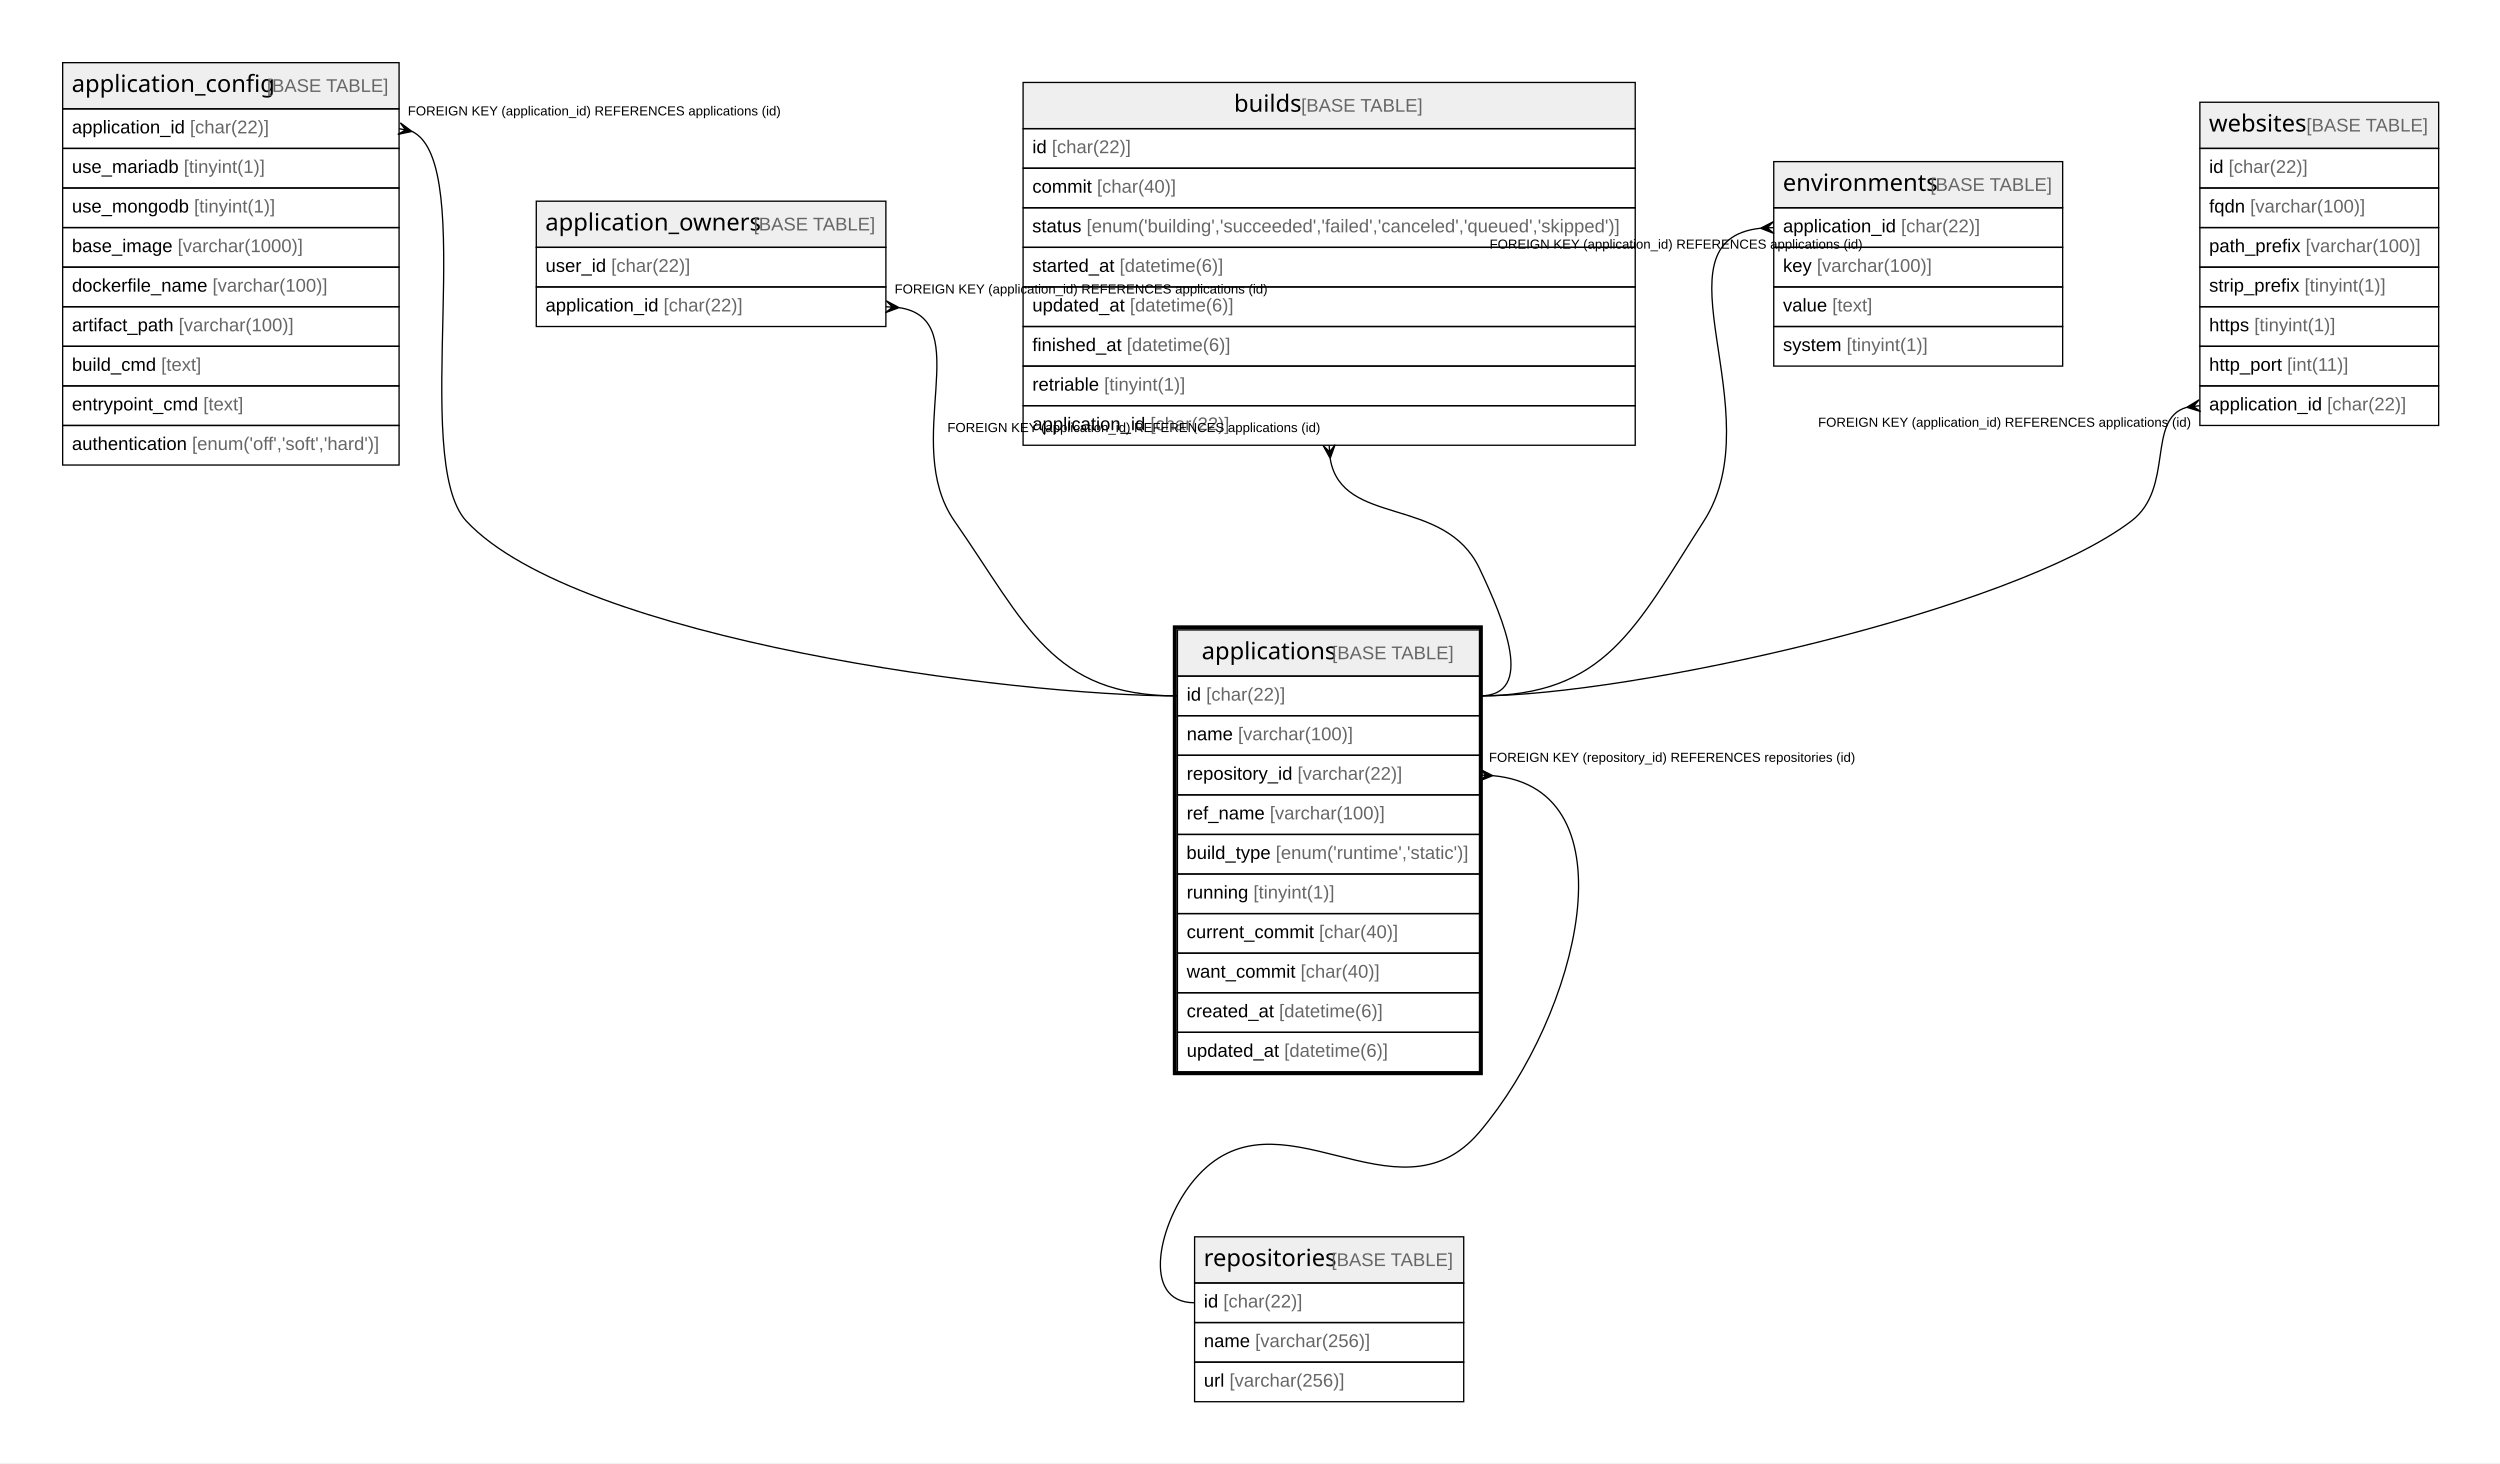
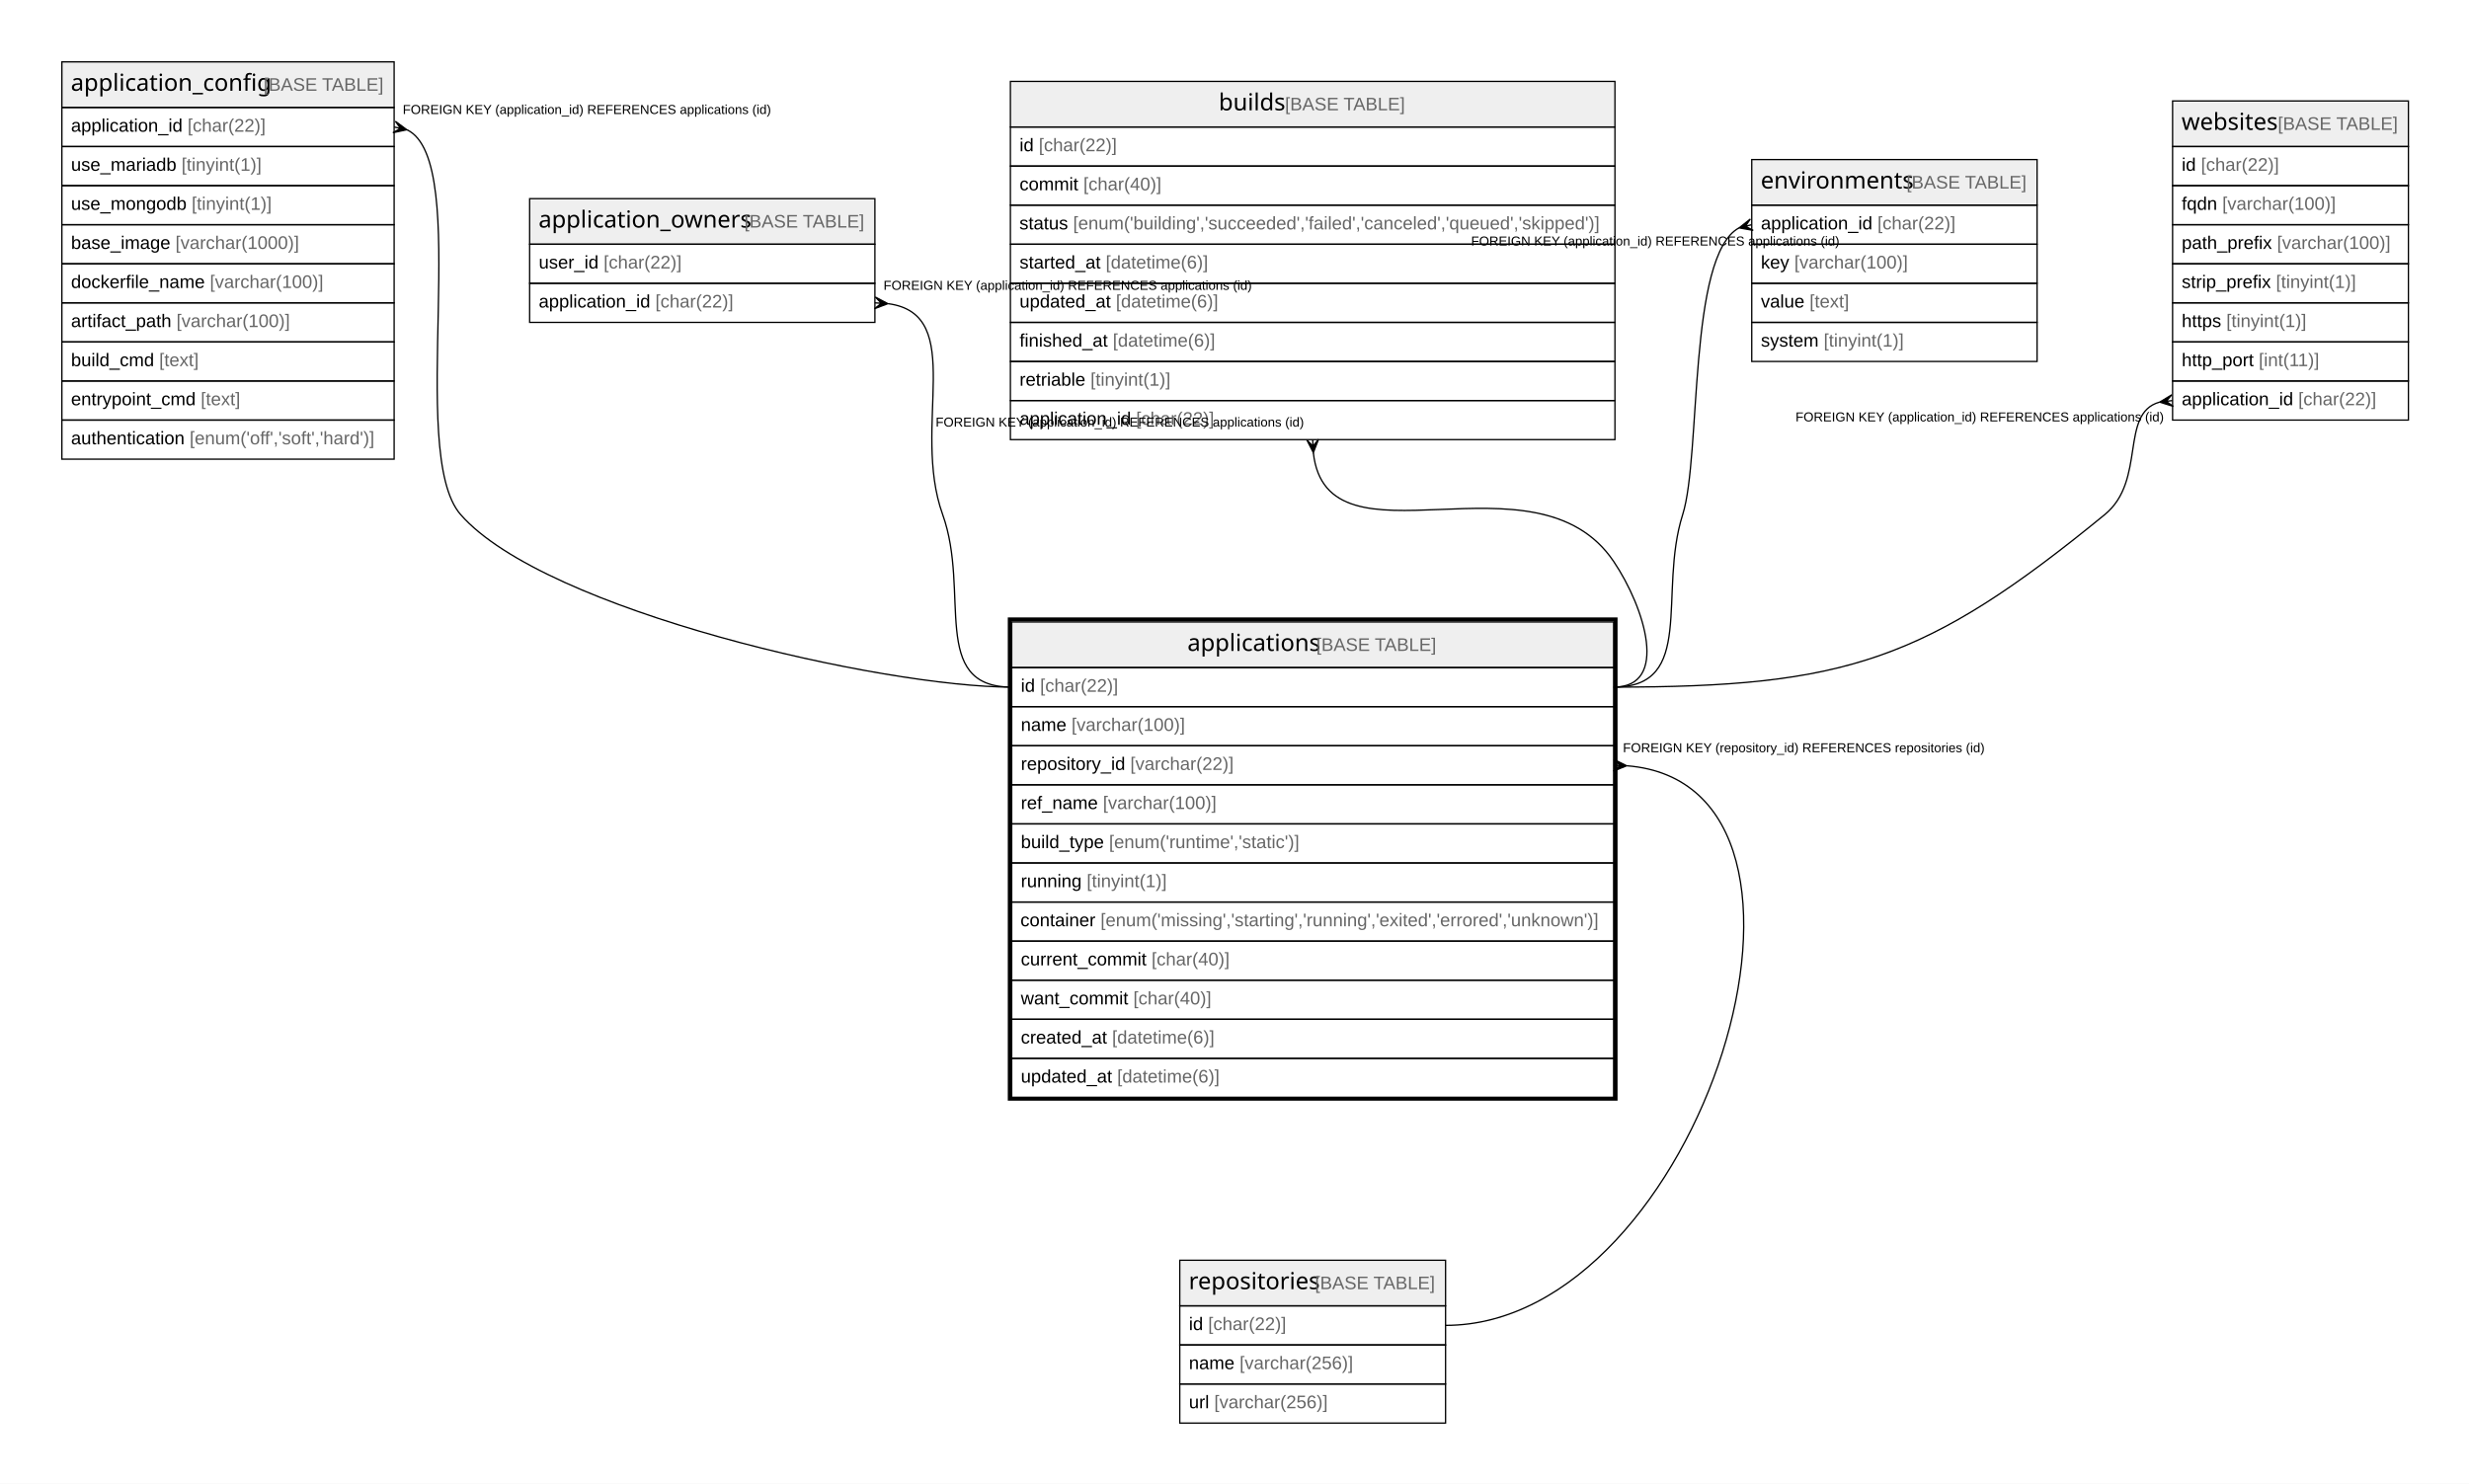
- <svg xmlns="http://www.w3.org/2000/svg" width="1895pt" height="1109pt" viewBox="0.00 0.00 1895.00 1109.00">
-   <g id="graph0" class="graph" transform="scale(1 1) rotate(0) translate(4 1105)">
-     <polygon fill="#ffffff" stroke="transparent" points="-4,4 -4,-1105 1891,-1105 1891,4 -4,4" />
+ <svg xmlns="http://www.w3.org/2000/svg" width="1895pt" height="1139pt" viewBox="0.00 0.00 1895.00 1139.00">
+   <g id="graph0" class="graph" transform="scale(1 1) rotate(0) translate(4 1135)">
+     <polygon fill="#ffffff" stroke="transparent" points="-4,4 -4,-1135 1891,-1135 1891,4 -4,4" />
    <g id="node1" class="node">
-       <polygon fill="#efefef" stroke="transparent" points="888.5,-592.5 888.5,-627.5 1117.5,-627.5 1117.5,-592.5 888.5,-592.5" />
-       <polygon fill="none" stroke="#000000" points="888.5,-592.5 888.5,-627.5 1117.5,-627.5 1117.5,-592.5 888.5,-592.5" />
-       <text text-anchor="start" x="906.862" y="-605.3" font-family="Arial Bold" font-size="18.00" fill="#000000">applications</text>
-       <text text-anchor="start" x="1001.884" y="-605.3" font-family="Arial" font-size="14.00" fill="#000000"> </text>
-       <text text-anchor="start" x="1005.775" y="-605.3" font-family="Arial" font-size="14.00" fill="#666666">[BASE TABLE]</text>
-       <polygon fill="none" stroke="#000000" points="888.5,-562.5 888.5,-592.5 1117.5,-592.5 1117.5,-562.5 888.5,-562.5" />
-       <text text-anchor="start" x="895.5" y="-573.9" font-family="Arial" font-size="14.00" fill="#000000">id </text>
-       <text text-anchor="start" x="910.28" y="-573.9" font-family="Arial" font-size="14.00" fill="#666666">[char(22)]</text>
-       <polygon fill="none" stroke="#000000" points="888.5,-532.5 888.5,-562.5 1117.5,-562.5 1117.5,-532.5 888.5,-532.5" />
-       <text text-anchor="start" x="895.5" y="-543.9" font-family="Arial" font-size="14.00" fill="#000000">name </text>
-       <text text-anchor="start" x="934.399" y="-543.9" font-family="Arial" font-size="14.00" fill="#666666">[varchar(100)]</text>
-       <polygon fill="none" stroke="#000000" points="888.5,-502.5 888.5,-532.5 1117.5,-532.5 1117.5,-502.5 888.5,-502.5" />
-       <text text-anchor="start" x="895.5" y="-513.9" font-family="Arial" font-size="14.00" fill="#000000">repository_id </text>
-       <text text-anchor="start" x="979.511" y="-513.9" font-family="Arial" font-size="14.00" fill="#666666">[varchar(22)]</text>
-       <polygon fill="none" stroke="#000000" points="888.5,-472.5 888.5,-502.5 1117.5,-502.5 1117.5,-472.5 888.5,-472.5" />
-       <text text-anchor="start" x="895.5" y="-483.9" font-family="Arial" font-size="14.00" fill="#000000">ref_name </text>
-       <text text-anchor="start" x="958.515" y="-483.9" font-family="Arial" font-size="14.00" fill="#666666">[varchar(100)]</text>
-       <polygon fill="none" stroke="#000000" points="888.5,-442.5 888.5,-472.5 1117.5,-472.5 1117.5,-442.5 888.5,-442.5" />
-       <text text-anchor="start" x="895.301" y="-453.9" font-family="Arial" font-size="14.00" fill="#000000">build_type </text>
-       <text text-anchor="start" x="962.991" y="-453.9" font-family="Arial" font-size="14.00" fill="#666666">[enum('runtime','static')]</text>
-       <polygon fill="none" stroke="#000000" points="888.5,-412.5 888.5,-442.5 1117.5,-442.5 1117.5,-412.5 888.5,-412.5" />
-       <text text-anchor="start" x="895.5" y="-423.9" font-family="Arial" font-size="14.00" fill="#000000">running </text>
-       <text text-anchor="start" x="946.071" y="-423.9" font-family="Arial" font-size="14.00" fill="#666666">[tinyint(1)]</text>
-       <polygon fill="none" stroke="#000000" points="888.5,-382.5 888.5,-412.5 1117.5,-412.5 1117.5,-382.5 888.5,-382.5" />
-       <text text-anchor="start" x="895.5" y="-393.9" font-family="Arial" font-size="14.00" fill="#000000">current_commit </text>
-       <text text-anchor="start" x="995.834" y="-393.9" font-family="Arial" font-size="14.00" fill="#666666">[char(40)]</text>
-       <polygon fill="none" stroke="#000000" points="888.5,-352.5 888.5,-382.5 1117.5,-382.5 1117.5,-352.5 888.5,-352.5" />
-       <text text-anchor="start" x="895.5" y="-363.9" font-family="Arial" font-size="14.00" fill="#000000">want_commit </text>
-       <text text-anchor="start" x="981.837" y="-363.9" font-family="Arial" font-size="14.00" fill="#666666">[char(40)]</text>
-       <polygon fill="none" stroke="#000000" points="888.5,-322.5 888.5,-352.5 1117.5,-352.5 1117.5,-322.5 888.5,-322.5" />
-       <text text-anchor="start" x="895.5" y="-333.9" font-family="Arial" font-size="14.00" fill="#000000">created_at </text>
-       <text text-anchor="start" x="965.528" y="-333.9" font-family="Arial" font-size="14.00" fill="#666666">[datetime(6)]</text>
-       <polygon fill="none" stroke="#000000" points="888.5,-292.5 888.5,-322.5 1117.5,-322.5 1117.5,-292.5 888.5,-292.5" />
-       <text text-anchor="start" x="895.5" y="-303.9" font-family="Arial" font-size="14.00" fill="#000000">updated_at </text>
-       <text text-anchor="start" x="969.433" y="-303.9" font-family="Arial" font-size="14.00" fill="#666666">[datetime(6)]</text>
-       <polygon fill="none" stroke="#000000" stroke-width="3" points="886.5,-291.5 886.5,-629.5 1118.5,-629.5 1118.5,-291.5 886.5,-291.5" />
+       <polygon fill="#efefef" stroke="transparent" points="772.5,-622.5 772.5,-657.5 1234.5,-657.5 1234.5,-622.5 772.5,-622.5" />
+       <polygon fill="none" stroke="#000000" points="772.5,-622.5 772.5,-657.5 1234.5,-657.5 1234.5,-622.5 772.5,-622.5" />
+       <text text-anchor="start" x="907.362" y="-635.3" font-family="Arial Bold" font-size="18.00" fill="#000000">applications</text>
+       <text text-anchor="start" x="1002.384" y="-635.3" font-family="Arial" font-size="14.00" fill="#000000"> </text>
+       <text text-anchor="start" x="1006.275" y="-635.3" font-family="Arial" font-size="14.00" fill="#666666">[BASE TABLE]</text>
+       <polygon fill="none" stroke="#000000" points="772.5,-592.5 772.5,-622.5 1234.5,-622.5 1234.5,-592.5 772.5,-592.5" />
+       <text text-anchor="start" x="779.5" y="-603.9" font-family="Arial" font-size="14.00" fill="#000000">id </text>
+       <text text-anchor="start" x="794.28" y="-603.9" font-family="Arial" font-size="14.00" fill="#666666">[char(22)]</text>
+       <polygon fill="none" stroke="#000000" points="772.5,-562.5 772.5,-592.5 1234.5,-592.5 1234.5,-562.5 772.5,-562.5" />
+       <text text-anchor="start" x="779.5" y="-573.9" font-family="Arial" font-size="14.00" fill="#000000">name </text>
+       <text text-anchor="start" x="818.399" y="-573.9" font-family="Arial" font-size="14.00" fill="#666666">[varchar(100)]</text>
+       <polygon fill="none" stroke="#000000" points="772.5,-532.5 772.5,-562.5 1234.5,-562.5 1234.5,-532.5 772.5,-532.5" />
+       <text text-anchor="start" x="779.5" y="-543.9" font-family="Arial" font-size="14.00" fill="#000000">repository_id </text>
+       <text text-anchor="start" x="863.511" y="-543.9" font-family="Arial" font-size="14.00" fill="#666666">[varchar(22)]</text>
+       <polygon fill="none" stroke="#000000" points="772.5,-502.5 772.5,-532.5 1234.5,-532.5 1234.5,-502.5 772.5,-502.5" />
+       <text text-anchor="start" x="779.5" y="-513.9" font-family="Arial" font-size="14.00" fill="#000000">ref_name </text>
+       <text text-anchor="start" x="842.515" y="-513.9" font-family="Arial" font-size="14.00" fill="#666666">[varchar(100)]</text>
+       <polygon fill="none" stroke="#000000" points="772.5,-472.5 772.5,-502.5 1234.5,-502.5 1234.5,-472.5 772.5,-472.5" />
+       <text text-anchor="start" x="779.5" y="-483.9" font-family="Arial" font-size="14.00" fill="#000000">build_type </text>
+       <text text-anchor="start" x="847.19" y="-483.9" font-family="Arial" font-size="14.00" fill="#666666">[enum('runtime','static')]</text>
+       <polygon fill="none" stroke="#000000" points="772.5,-442.5 772.5,-472.5 1234.5,-472.5 1234.5,-442.5 772.5,-442.5" />
+       <text text-anchor="start" x="779.5" y="-453.9" font-family="Arial" font-size="14.00" fill="#000000">running </text>
+       <text text-anchor="start" x="830.071" y="-453.9" font-family="Arial" font-size="14.00" fill="#666666">[tinyint(1)]</text>
+       <polygon fill="none" stroke="#000000" points="772.5,-412.5 772.5,-442.5 1234.5,-442.5 1234.5,-412.5 772.5,-412.5" />
+       <text text-anchor="start" x="779.186" y="-423.9" font-family="Arial" font-size="14.00" fill="#000000">container </text>
+       <text text-anchor="start" x="840.647" y="-423.9" font-family="Arial" font-size="14.00" fill="#666666">[enum('missing','starting','running','exited','errored','unknown')]</text>
+       <polygon fill="none" stroke="#000000" points="772.5,-382.5 772.5,-412.5 1234.5,-412.5 1234.5,-382.5 772.5,-382.5" />
+       <text text-anchor="start" x="779.5" y="-393.9" font-family="Arial" font-size="14.00" fill="#000000">current_commit </text>
+       <text text-anchor="start" x="879.834" y="-393.9" font-family="Arial" font-size="14.00" fill="#666666">[char(40)]</text>
+       <polygon fill="none" stroke="#000000" points="772.5,-352.5 772.5,-382.5 1234.5,-382.5 1234.5,-352.5 772.5,-352.5" />
+       <text text-anchor="start" x="779.5" y="-363.9" font-family="Arial" font-size="14.00" fill="#000000">want_commit </text>
+       <text text-anchor="start" x="865.837" y="-363.9" font-family="Arial" font-size="14.00" fill="#666666">[char(40)]</text>
+       <polygon fill="none" stroke="#000000" points="772.5,-322.5 772.5,-352.5 1234.5,-352.5 1234.5,-322.5 772.5,-322.5" />
+       <text text-anchor="start" x="779.5" y="-333.9" font-family="Arial" font-size="14.00" fill="#000000">created_at </text>
+       <text text-anchor="start" x="849.528" y="-333.9" font-family="Arial" font-size="14.00" fill="#666666">[datetime(6)]</text>
+       <polygon fill="none" stroke="#000000" points="772.5,-292.5 772.5,-322.5 1234.5,-322.5 1234.5,-292.5 772.5,-292.5" />
+       <text text-anchor="start" x="779.5" y="-303.9" font-family="Arial" font-size="14.00" fill="#000000">updated_at </text>
+       <text text-anchor="start" x="853.433" y="-303.9" font-family="Arial" font-size="14.00" fill="#666666">[datetime(6)]</text>
+       <polygon fill="none" stroke="#000000" stroke-width="3" points="771,-291.5 771,-659.5 1236,-659.5 1236,-291.5 771,-291.5" />
    </g>
    <g id="node7" class="node">
      <polygon fill="#efefef" stroke="transparent" points="901.5,-132.5 901.5,-167.5 1105.5,-167.5 1105.5,-132.5 901.5,-132.5" />
      <polygon fill="none" stroke="#000000" points="901.5,-132.5 901.5,-167.5 1105.5,-167.5 1105.5,-132.5 901.5,-132.5" />
      <text text-anchor="start" x="908.37" y="-145.3" font-family="Arial Bold" font-size="18.00" fill="#000000">repositories</text>
      <text text-anchor="start" x="1001.376" y="-145.3" font-family="Arial" font-size="14.00" fill="#000000"> </text>
      <text text-anchor="start" x="1005.267" y="-145.3" font-family="Arial" font-size="14.00" fill="#666666">[BASE TABLE]</text>
      <polygon fill="none" stroke="#000000" points="901.5,-102.5 901.5,-132.5 1105.5,-132.5 1105.5,-102.5 901.5,-102.5" />
      <text text-anchor="start" x="908.5" y="-113.9" font-family="Arial" font-size="14.00" fill="#000000">id </text>
      <text text-anchor="start" x="923.28" y="-113.9" font-family="Arial" font-size="14.00" fill="#666666">[char(22)]</text>
      <polygon fill="none" stroke="#000000" points="901.5,-72.5 901.5,-102.5 1105.5,-102.5 1105.5,-72.5 901.5,-72.5" />
      <text text-anchor="start" x="908.5" y="-83.9" font-family="Arial" font-size="14.00" fill="#000000">name </text>
      <text text-anchor="start" x="947.399" y="-83.9" font-family="Arial" font-size="14.00" fill="#666666">[varchar(256)]</text>
      <polygon fill="none" stroke="#000000" points="901.5,-42.5 901.5,-72.5 1105.5,-72.5 1105.5,-42.5 901.5,-42.5" />
      <text text-anchor="start" x="908.5" y="-53.9" font-family="Arial" font-size="14.00" fill="#000000">url </text>
      <text text-anchor="start" x="927.94" y="-53.9" font-family="Arial" font-size="14.00" fill="#666666">[varchar(256)]</text>
    </g>
    <g id="edge6" class="edge">
-       <path fill="none" stroke="#000000" d="M1127.651,-517.046C1235.201,-507.1 1192.932,-336.045 1117.5,-247 1054.592,-172.74 964.408,-285.26 901.5,-211 874.639,-179.292 859.944,-117.5 901.5,-117.5" />
-       <polygon fill="#000000" stroke="#000000" points="1127.49,-517.053 1117.299,-513.005 1122.495,-517.277 1117.5,-517.5 1117.5,-517.5 1117.5,-517.5 1122.495,-517.277 1117.701,-521.995 1127.49,-517.053 1127.49,-517.053" />
-       <text text-anchor="start" x="1124.611" y="-527.5" font-family="Arial" font-size="10.00" fill="#000000">FOREIGN KEY (repository_id) REFERENCES repositories (id)</text>
+       <path fill="none" stroke="#000000" d="M1244.719,-547.106C1429.469,-532.516 1301.519,-117.5 1105.5,-117.5" />
+       <polygon fill="#000000" stroke="#000000" points="1244.493,-547.115 1234.327,-543.003 1239.496,-547.307 1234.5,-547.5 1234.5,-547.5 1234.5,-547.5 1239.496,-547.307 1234.673,-551.997 1244.493,-547.115 1244.493,-547.115" />
+       <text text-anchor="start" x="1241.611" y="-557.5" font-family="Arial" font-size="10.00" fill="#000000">FOREIGN KEY (repository_id) REFERENCES repositories (id)</text>
    </g>
    <g id="node2" class="node">
-       <polygon fill="#efefef" stroke="transparent" points="43.5,-1022.5 43.5,-1057.5 298.5,-1057.5 298.5,-1022.5 43.5,-1022.5" />
-       <polygon fill="none" stroke="#000000" points="43.5,-1022.5 43.5,-1057.5 298.5,-1057.5 298.5,-1022.5 43.5,-1022.5" />
-       <text text-anchor="start" x="50.352" y="-1035.3" font-family="Arial Bold" font-size="18.00" fill="#000000">application_config</text>
-       <text text-anchor="start" x="194.395" y="-1035.3" font-family="Arial" font-size="14.00" fill="#000000"> </text>
-       <text text-anchor="start" x="198.285" y="-1035.3" font-family="Arial" font-size="14.00" fill="#666666">[BASE TABLE]</text>
+       <polygon fill="#efefef" stroke="transparent" points="43.5,-1052.5 43.5,-1087.5 298.5,-1087.5 298.5,-1052.5 43.5,-1052.5" />
+       <polygon fill="none" stroke="#000000" points="43.5,-1052.5 43.5,-1087.5 298.5,-1087.5 298.5,-1052.5 43.5,-1052.5" />
+       <text text-anchor="start" x="50.352" y="-1065.3" font-family="Arial Bold" font-size="18.00" fill="#000000">application_config</text>
+       <text text-anchor="start" x="194.395" y="-1065.3" font-family="Arial" font-size="14.00" fill="#000000"> </text>
+       <text text-anchor="start" x="198.285" y="-1065.3" font-family="Arial" font-size="14.00" fill="#666666">[BASE TABLE]</text>
+       <polygon fill="none" stroke="#000000" points="43.5,-1022.5 43.5,-1052.5 298.5,-1052.5 298.5,-1022.5 43.5,-1022.5" />
+       <text text-anchor="start" x="50.5" y="-1033.9" font-family="Arial" font-size="14.00" fill="#000000">application_id </text>
+       <text text-anchor="start" x="139.968" y="-1033.9" font-family="Arial" font-size="14.00" fill="#666666">[char(22)]</text>
      <polygon fill="none" stroke="#000000" points="43.5,-992.5 43.5,-1022.5 298.5,-1022.5 298.5,-992.5 43.5,-992.5" />
-       <text text-anchor="start" x="50.5" y="-1003.9" font-family="Arial" font-size="14.00" fill="#000000">application_id </text>
-       <text text-anchor="start" x="139.968" y="-1003.9" font-family="Arial" font-size="14.00" fill="#666666">[char(22)]</text>
+       <text text-anchor="start" x="50.5" y="-1003.9" font-family="Arial" font-size="14.00" fill="#000000">use_mariadb </text>
+       <text text-anchor="start" x="135.297" y="-1003.9" font-family="Arial" font-size="14.00" fill="#666666">[tinyint(1)]</text>
      <polygon fill="none" stroke="#000000" points="43.5,-962.5 43.5,-992.5 298.5,-992.5 298.5,-962.5 43.5,-962.5" />
-       <text text-anchor="start" x="50.5" y="-973.9" font-family="Arial" font-size="14.00" fill="#000000">use_mariadb </text>
-       <text text-anchor="start" x="135.297" y="-973.9" font-family="Arial" font-size="14.00" fill="#666666">[tinyint(1)]</text>
+       <text text-anchor="start" x="50.5" y="-973.9" font-family="Arial" font-size="14.00" fill="#000000">use_mongodb </text>
+       <text text-anchor="start" x="143.095" y="-973.9" font-family="Arial" font-size="14.00" fill="#666666">[tinyint(1)]</text>
      <polygon fill="none" stroke="#000000" points="43.5,-932.5 43.5,-962.5 298.5,-962.5 298.5,-932.5 43.5,-932.5" />
-       <text text-anchor="start" x="50.5" y="-943.9" font-family="Arial" font-size="14.00" fill="#000000">use_mongodb </text>
-       <text text-anchor="start" x="143.095" y="-943.9" font-family="Arial" font-size="14.00" fill="#666666">[tinyint(1)]</text>
+       <text text-anchor="start" x="50.5" y="-943.9" font-family="Arial" font-size="14.00" fill="#000000">base_image </text>
+       <text text-anchor="start" x="130.636" y="-943.9" font-family="Arial" font-size="14.00" fill="#666666">[varchar(1000)]</text>
      <polygon fill="none" stroke="#000000" points="43.5,-902.5 43.5,-932.5 298.5,-932.5 298.5,-902.5 43.5,-902.5" />
-       <text text-anchor="start" x="50.5" y="-913.9" font-family="Arial" font-size="14.00" fill="#000000">base_image </text>
-       <text text-anchor="start" x="130.636" y="-913.9" font-family="Arial" font-size="14.00" fill="#666666">[varchar(1000)]</text>
+       <text text-anchor="start" x="50.5" y="-913.9" font-family="Arial" font-size="14.00" fill="#000000">dockerfile_name </text>
+       <text text-anchor="start" x="157.076" y="-913.9" font-family="Arial" font-size="14.00" fill="#666666">[varchar(100)]</text>
      <polygon fill="none" stroke="#000000" points="43.5,-872.5 43.5,-902.5 298.5,-902.5 298.5,-872.5 43.5,-872.5" />
-       <text text-anchor="start" x="50.5" y="-883.9" font-family="Arial" font-size="14.00" fill="#000000">dockerfile_name </text>
-       <text text-anchor="start" x="157.076" y="-883.9" font-family="Arial" font-size="14.00" fill="#666666">[varchar(100)]</text>
+       <text text-anchor="start" x="50.5" y="-883.9" font-family="Arial" font-size="14.00" fill="#000000">artifact_path </text>
+       <text text-anchor="start" x="131.416" y="-883.9" font-family="Arial" font-size="14.00" fill="#666666">[varchar(100)]</text>
      <polygon fill="none" stroke="#000000" points="43.5,-842.5 43.5,-872.5 298.5,-872.5 298.5,-842.5 43.5,-842.5" />
-       <text text-anchor="start" x="50.5" y="-853.9" font-family="Arial" font-size="14.00" fill="#000000">artifact_path </text>
-       <text text-anchor="start" x="131.416" y="-853.9" font-family="Arial" font-size="14.00" fill="#666666">[varchar(100)]</text>
+       <text text-anchor="start" x="50.5" y="-853.9" font-family="Arial" font-size="14.00" fill="#000000">build_cmd </text>
+       <text text-anchor="start" x="118.177" y="-853.9" font-family="Arial" font-size="14.00" fill="#666666">[text]</text>
      <polygon fill="none" stroke="#000000" points="43.5,-812.5 43.5,-842.5 298.5,-842.5 298.5,-812.5 43.5,-812.5" />
-       <text text-anchor="start" x="50.5" y="-823.9" font-family="Arial" font-size="14.00" fill="#000000">build_cmd </text>
-       <text text-anchor="start" x="118.177" y="-823.9" font-family="Arial" font-size="14.00" fill="#666666">[text]</text>
+       <text text-anchor="start" x="50.5" y="-823.9" font-family="Arial" font-size="14.00" fill="#000000">entrypoint_cmd </text>
+       <text text-anchor="start" x="150.078" y="-823.9" font-family="Arial" font-size="14.00" fill="#666666">[text]</text>
      <polygon fill="none" stroke="#000000" points="43.5,-782.5 43.5,-812.5 298.5,-812.5 298.5,-782.5 43.5,-782.5" />
-       <text text-anchor="start" x="50.5" y="-793.9" font-family="Arial" font-size="14.00" fill="#000000">entrypoint_cmd </text>
-       <text text-anchor="start" x="150.078" y="-793.9" font-family="Arial" font-size="14.00" fill="#666666">[text]</text>
-       <polygon fill="none" stroke="#000000" points="43.5,-752.5 43.5,-782.5 298.5,-782.5 298.5,-752.5 43.5,-752.5" />
-       <text text-anchor="start" x="50.5" y="-763.9" font-family="Arial" font-size="14.00" fill="#000000">authentication </text>
-       <text text-anchor="start" x="141.536" y="-763.9" font-family="Arial" font-size="14.00" fill="#666666">[enum('off','soft','hard')]</text>
+       <text text-anchor="start" x="50.5" y="-793.9" font-family="Arial" font-size="14.00" fill="#000000">authentication </text>
+       <text text-anchor="start" x="141.536" y="-793.9" font-family="Arial" font-size="14.00" fill="#666666">[enum('off','soft','hard')]</text>
    </g>
    <g id="edge1" class="edge">
-       <path fill="none" stroke="#000000" d="M308.387,-1005.344C359.139,-980.926 306.29,-756.405 349.5,-710 433.555,-619.731 765.156,-577.5 888.5,-577.5" />
-       <polygon fill="#000000" stroke="#000000" points="308.271,-1005.37 297.541,-1003.103 303.385,-1006.435 298.5,-1007.5 298.5,-1007.5 298.5,-1007.5 303.385,-1006.435 299.459,-1011.897 308.271,-1005.37 308.271,-1005.37" />
-       <text text-anchor="start" x="305.102" y="-1017.5" font-family="Arial" font-size="10.00" fill="#000000">FOREIGN KEY (application_id) REFERENCES applications (id)</text>
+       <path fill="none" stroke="#000000" d="M308.4,-1035.356C359.3,-1011.071 307.761,-787.732 349.5,-740 414.341,-665.848 673.996,-607.5 772.5,-607.5" />
+       <polygon fill="#000000" stroke="#000000" points="308.274,-1035.384 297.548,-1033.102 303.387,-1036.442 298.5,-1037.5 298.5,-1037.5 298.5,-1037.5 303.387,-1036.442 299.452,-1041.898 308.274,-1035.384 308.274,-1035.384" />
+       <text text-anchor="start" x="305.102" y="-1047.5" font-family="Arial" font-size="10.00" fill="#000000">FOREIGN KEY (application_id) REFERENCES applications (id)</text>
    </g>
    <g id="node3" class="node">
-       <polygon fill="#efefef" stroke="transparent" points="402.5,-917.5 402.5,-952.5 667.5,-952.5 667.5,-917.5 402.5,-917.5" />
-       <polygon fill="none" stroke="#000000" points="402.5,-917.5 402.5,-952.5 667.5,-952.5 667.5,-917.5 402.5,-917.5" />
-       <text text-anchor="start" x="409.356" y="-930.3" font-family="Arial Bold" font-size="18.00" fill="#000000">application_owners</text>
-       <text text-anchor="start" x="563.39" y="-930.3" font-family="Arial" font-size="14.00" fill="#000000"> </text>
-       <text text-anchor="start" x="567.28" y="-930.3" font-family="Arial" font-size="14.00" fill="#666666">[BASE TABLE]</text>
+       <polygon fill="#efefef" stroke="transparent" points="402.5,-947.5 402.5,-982.5 667.5,-982.5 667.5,-947.5 402.5,-947.5" />
+       <polygon fill="none" stroke="#000000" points="402.5,-947.5 402.5,-982.5 667.5,-982.5 667.5,-947.5 402.5,-947.5" />
+       <text text-anchor="start" x="409.356" y="-960.3" font-family="Arial Bold" font-size="18.00" fill="#000000">application_owners</text>
+       <text text-anchor="start" x="563.39" y="-960.3" font-family="Arial" font-size="14.00" fill="#000000"> </text>
+       <text text-anchor="start" x="567.28" y="-960.3" font-family="Arial" font-size="14.00" fill="#666666">[BASE TABLE]</text>
+       <polygon fill="none" stroke="#000000" points="402.5,-917.5 402.5,-947.5 667.5,-947.5 667.5,-917.5 402.5,-917.5" />
+       <text text-anchor="start" x="409.5" y="-928.9" font-family="Arial" font-size="14.00" fill="#000000">user_id </text>
+       <text text-anchor="start" x="459.288" y="-928.9" font-family="Arial" font-size="14.00" fill="#666666">[char(22)]</text>
      <polygon fill="none" stroke="#000000" points="402.5,-887.5 402.5,-917.5 667.5,-917.5 667.5,-887.5 402.5,-887.5" />
-       <text text-anchor="start" x="409.5" y="-898.9" font-family="Arial" font-size="14.00" fill="#000000">user_id </text>
-       <text text-anchor="start" x="459.288" y="-898.9" font-family="Arial" font-size="14.00" fill="#666666">[char(22)]</text>
-       <polygon fill="none" stroke="#000000" points="402.5,-857.5 402.5,-887.5 667.5,-887.5 667.5,-857.5 402.5,-857.5" />
-       <text text-anchor="start" x="409.5" y="-868.9" font-family="Arial" font-size="14.00" fill="#000000">application_id </text>
-       <text text-anchor="start" x="498.968" y="-868.9" font-family="Arial" font-size="14.00" fill="#666666">[char(22)]</text>
+       <text text-anchor="start" x="409.5" y="-898.9" font-family="Arial" font-size="14.00" fill="#000000">application_id </text>
+       <text text-anchor="start" x="498.968" y="-898.9" font-family="Arial" font-size="14.00" fill="#666666">[char(22)]</text>
    </g>
    <g id="edge2" class="edge">
-       <path fill="none" stroke="#000000" d="M677.615,-871.799C737.037,-862.801 678.312,-769.21 719.5,-710 774.004,-631.649 793.056,-577.5 888.5,-577.5" />
-       <polygon fill="#000000" stroke="#000000" points="677.476,-871.809 667.189,-868.011 672.488,-872.154 667.5,-872.5 667.5,-872.5 667.5,-872.5 672.488,-872.154 667.811,-876.989 677.476,-871.809 677.476,-871.809" />
-       <text text-anchor="start" x="674.102" y="-882.5" font-family="Arial" font-size="10.00" fill="#000000">FOREIGN KEY (application_id) REFERENCES applications (id)</text>
+       <path fill="none" stroke="#000000" d="M677.735,-901.861C738.677,-893.647 695.1,-807.875 719.5,-740 740.957,-680.314 709.075,-607.5 772.5,-607.5" />
+       <polygon fill="#000000" stroke="#000000" points="677.481,-901.877 667.22,-898.009 672.49,-902.188 667.5,-902.5 667.5,-902.5 667.5,-902.5 672.49,-902.188 667.78,-906.991 677.481,-901.877 677.481,-901.877" />
+       <text text-anchor="start" x="674.102" y="-912.5" font-family="Arial" font-size="10.00" fill="#000000">FOREIGN KEY (application_id) REFERENCES applications (id)</text>
    </g>
    <g id="node4" class="node">
-       <polygon fill="#efefef" stroke="transparent" points="771.5,-1007.5 771.5,-1042.5 1235.5,-1042.5 1235.5,-1007.5 771.5,-1007.5" />
-       <polygon fill="none" stroke="#000000" points="771.5,-1007.5 771.5,-1042.5 1235.5,-1042.5 1235.5,-1007.5 771.5,-1007.5" />
-       <text text-anchor="start" x="931.37" y="-1020.3" font-family="Arial Bold" font-size="18.00" fill="#000000">builds</text>
-       <text text-anchor="start" x="978.377" y="-1020.3" font-family="Arial" font-size="14.00" fill="#000000"> </text>
-       <text text-anchor="start" x="982.267" y="-1020.3" font-family="Arial" font-size="14.00" fill="#666666">[BASE TABLE]</text>
+       <polygon fill="#efefef" stroke="transparent" points="771.5,-1037.5 771.5,-1072.5 1235.5,-1072.5 1235.5,-1037.5 771.5,-1037.5" />
+       <polygon fill="none" stroke="#000000" points="771.5,-1037.5 771.5,-1072.5 1235.5,-1072.5 1235.5,-1037.5 771.5,-1037.5" />
+       <text text-anchor="start" x="931.37" y="-1050.3" font-family="Arial Bold" font-size="18.00" fill="#000000">builds</text>
+       <text text-anchor="start" x="978.377" y="-1050.3" font-family="Arial" font-size="14.00" fill="#000000"> </text>
+       <text text-anchor="start" x="982.267" y="-1050.3" font-family="Arial" font-size="14.00" fill="#666666">[BASE TABLE]</text>
+       <polygon fill="none" stroke="#000000" points="771.5,-1007.5 771.5,-1037.5 1235.5,-1037.5 1235.5,-1007.5 771.5,-1007.5" />
+       <text text-anchor="start" x="778.5" y="-1018.9" font-family="Arial" font-size="14.00" fill="#000000">id </text>
+       <text text-anchor="start" x="793.28" y="-1018.9" font-family="Arial" font-size="14.00" fill="#666666">[char(22)]</text>
      <polygon fill="none" stroke="#000000" points="771.5,-977.5 771.5,-1007.5 1235.5,-1007.5 1235.5,-977.5 771.5,-977.5" />
-       <text text-anchor="start" x="778.5" y="-988.9" font-family="Arial" font-size="14.00" fill="#000000">id </text>
-       <text text-anchor="start" x="793.28" y="-988.9" font-family="Arial" font-size="14.00" fill="#666666">[char(22)]</text>
+       <text text-anchor="start" x="778.5" y="-988.9" font-family="Arial" font-size="14.00" fill="#000000">commit </text>
+       <text text-anchor="start" x="827.492" y="-988.9" font-family="Arial" font-size="14.00" fill="#666666">[char(40)]</text>
      <polygon fill="none" stroke="#000000" points="771.5,-947.5 771.5,-977.5 1235.5,-977.5 1235.5,-947.5 771.5,-947.5" />
-       <text text-anchor="start" x="778.5" y="-958.9" font-family="Arial" font-size="14.00" fill="#000000">commit </text>
-       <text text-anchor="start" x="827.492" y="-958.9" font-family="Arial" font-size="14.00" fill="#666666">[char(40)]</text>
+       <text text-anchor="start" x="778.378" y="-958.9" font-family="Arial" font-size="14.00" fill="#000000">status </text>
+       <text text-anchor="start" x="819.615" y="-958.9" font-family="Arial" font-size="14.00" fill="#666666">[enum('building','succeeded','failed','canceled','queued','skipped')]</text>
      <polygon fill="none" stroke="#000000" points="771.5,-917.5 771.5,-947.5 1235.5,-947.5 1235.5,-917.5 771.5,-917.5" />
-       <text text-anchor="start" x="778.378" y="-928.9" font-family="Arial" font-size="14.00" fill="#000000">status </text>
-       <text text-anchor="start" x="819.615" y="-928.9" font-family="Arial" font-size="14.00" fill="#666666">[enum('building','succeeded','failed','canceled','queued','skipped')]</text>
+       <text text-anchor="start" x="778.5" y="-928.9" font-family="Arial" font-size="14.00" fill="#000000">started_at </text>
+       <text text-anchor="start" x="844.636" y="-928.9" font-family="Arial" font-size="14.00" fill="#666666">[datetime(6)]</text>
      <polygon fill="none" stroke="#000000" points="771.5,-887.5 771.5,-917.5 1235.5,-917.5 1235.5,-887.5 771.5,-887.5" />
-       <text text-anchor="start" x="778.5" y="-898.9" font-family="Arial" font-size="14.00" fill="#000000">started_at </text>
-       <text text-anchor="start" x="844.636" y="-898.9" font-family="Arial" font-size="14.00" fill="#666666">[datetime(6)]</text>
+       <text text-anchor="start" x="778.5" y="-898.9" font-family="Arial" font-size="14.00" fill="#000000">updated_at </text>
+       <text text-anchor="start" x="852.433" y="-898.9" font-family="Arial" font-size="14.00" fill="#666666">[datetime(6)]</text>
      <polygon fill="none" stroke="#000000" points="771.5,-857.5 771.5,-887.5 1235.5,-887.5 1235.5,-857.5 771.5,-857.5" />
-       <text text-anchor="start" x="778.5" y="-868.9" font-family="Arial" font-size="14.00" fill="#000000">updated_at </text>
-       <text text-anchor="start" x="852.433" y="-868.9" font-family="Arial" font-size="14.00" fill="#666666">[datetime(6)]</text>
+       <text text-anchor="start" x="778.5" y="-868.9" font-family="Arial" font-size="14.00" fill="#000000">finished_at </text>
+       <text text-anchor="start" x="850.081" y="-868.9" font-family="Arial" font-size="14.00" fill="#666666">[datetime(6)]</text>
      <polygon fill="none" stroke="#000000" points="771.5,-827.5 771.5,-857.5 1235.5,-857.5 1235.5,-827.5 771.5,-827.5" />
-       <text text-anchor="start" x="778.5" y="-838.9" font-family="Arial" font-size="14.00" fill="#000000">finished_at </text>
-       <text text-anchor="start" x="850.081" y="-838.9" font-family="Arial" font-size="14.00" fill="#666666">[datetime(6)]</text>
+       <text text-anchor="start" x="778.5" y="-838.9" font-family="Arial" font-size="14.00" fill="#000000">retriable </text>
+       <text text-anchor="start" x="832.946" y="-838.9" font-family="Arial" font-size="14.00" fill="#666666">[tinyint(1)]</text>
      <polygon fill="none" stroke="#000000" points="771.5,-797.5 771.5,-827.5 1235.5,-827.5 1235.5,-797.5 771.5,-797.5" />
-       <text text-anchor="start" x="778.5" y="-808.9" font-family="Arial" font-size="14.00" fill="#000000">retriable </text>
-       <text text-anchor="start" x="832.946" y="-808.9" font-family="Arial" font-size="14.00" fill="#666666">[tinyint(1)]</text>
-       <polygon fill="none" stroke="#000000" points="771.5,-767.5 771.5,-797.5 1235.5,-797.5 1235.5,-767.5 771.5,-767.5" />
-       <text text-anchor="start" x="778.5" y="-778.9" font-family="Arial" font-size="14.00" fill="#000000">application_id </text>
-       <text text-anchor="start" x="867.968" y="-778.9" font-family="Arial" font-size="14.00" fill="#666666">[char(22)]</text>
+       <text text-anchor="start" x="778.5" y="-808.9" font-family="Arial" font-size="14.00" fill="#000000">application_id </text>
+       <text text-anchor="start" x="867.968" y="-808.9" font-family="Arial" font-size="14.00" fill="#666666">[char(22)]</text>
    </g>
    <g id="edge3" class="edge">
-       <path fill="none" stroke="#000000" d="M1004.301,-757.263C1013.053,-705.223 1091.062,-729.878 1117.5,-674 1135.843,-635.232 1160.389,-577.5 1117.5,-577.5" />
-       <polygon fill="#000000" stroke="#000000" points="1004.28,-757.53 999.014,-767.149 1003.89,-762.515 1003.5,-767.5 1003.5,-767.5 1003.5,-767.5 1003.89,-762.515 1007.986,-767.851 1004.28,-757.53 1004.28,-757.53" />
-       <text text-anchor="start" x="714.102" y="-777.5" font-family="Arial" font-size="10.00" fill="#000000">FOREIGN KEY (application_id) REFERENCES applications (id)</text>
+       <path fill="none" stroke="#000000" d="M1004.018,-787.463C1014.287,-693.565 1174.589,-792.882 1234.5,-704 1258.472,-668.436 1277.389,-607.5 1234.5,-607.5" />
+       <polygon fill="#000000" stroke="#000000" points="1004.015,-787.513 999.006,-797.268 1003.758,-792.507 1003.5,-797.5 1003.5,-797.5 1003.5,-797.5 1003.758,-792.507 1007.994,-797.732 1004.015,-787.513 1004.015,-787.513" />
+       <text text-anchor="start" x="714.102" y="-807.5" font-family="Arial" font-size="10.00" fill="#000000">FOREIGN KEY (application_id) REFERENCES applications (id)</text>
    </g>
    <g id="node5" class="node">
-       <polygon fill="#efefef" stroke="transparent" points="1340.5,-947.5 1340.5,-982.5 1559.5,-982.5 1559.5,-947.5 1340.5,-947.5" />
-       <polygon fill="none" stroke="#000000" points="1340.5,-947.5 1340.5,-982.5 1559.5,-982.5 1559.5,-947.5 1340.5,-947.5" />
-       <text text-anchor="start" x="1347.364" y="-960.3" font-family="Arial Bold" font-size="18.00" fill="#000000">environments</text>
-       <text text-anchor="start" x="1455.382" y="-960.3" font-family="Arial" font-size="14.00" fill="#000000"> </text>
-       <text text-anchor="start" x="1459.273" y="-960.3" font-family="Arial" font-size="14.00" fill="#666666">[BASE TABLE]</text>
+       <polygon fill="#efefef" stroke="transparent" points="1340.5,-977.5 1340.5,-1012.5 1559.5,-1012.5 1559.5,-977.5 1340.5,-977.5" />
+       <polygon fill="none" stroke="#000000" points="1340.5,-977.5 1340.5,-1012.5 1559.5,-1012.5 1559.5,-977.5 1340.5,-977.5" />
+       <text text-anchor="start" x="1347.364" y="-990.3" font-family="Arial Bold" font-size="18.00" fill="#000000">environments</text>
+       <text text-anchor="start" x="1455.382" y="-990.3" font-family="Arial" font-size="14.00" fill="#000000"> </text>
+       <text text-anchor="start" x="1459.273" y="-990.3" font-family="Arial" font-size="14.00" fill="#666666">[BASE TABLE]</text>
+       <polygon fill="none" stroke="#000000" points="1340.5,-947.5 1340.5,-977.5 1559.5,-977.5 1559.5,-947.5 1340.5,-947.5" />
+       <text text-anchor="start" x="1347.5" y="-958.9" font-family="Arial" font-size="14.00" fill="#000000">application_id </text>
+       <text text-anchor="start" x="1436.968" y="-958.9" font-family="Arial" font-size="14.00" fill="#666666">[char(22)]</text>
      <polygon fill="none" stroke="#000000" points="1340.5,-917.5 1340.5,-947.5 1559.5,-947.5 1559.5,-917.5 1340.5,-917.5" />
-       <text text-anchor="start" x="1347.5" y="-928.9" font-family="Arial" font-size="14.00" fill="#000000">application_id </text>
-       <text text-anchor="start" x="1436.968" y="-928.9" font-family="Arial" font-size="14.00" fill="#666666">[char(22)]</text>
+       <text text-anchor="start" x="1347.5" y="-928.9" font-family="Arial" font-size="14.00" fill="#000000">key </text>
+       <text text-anchor="start" x="1373.173" y="-928.9" font-family="Arial" font-size="14.00" fill="#666666">[varchar(100)]</text>
      <polygon fill="none" stroke="#000000" points="1340.5,-887.5 1340.5,-917.5 1559.5,-917.5 1559.5,-887.5 1340.5,-887.5" />
-       <text text-anchor="start" x="1347.5" y="-898.9" font-family="Arial" font-size="14.00" fill="#000000">key </text>
-       <text text-anchor="start" x="1373.173" y="-898.9" font-family="Arial" font-size="14.00" fill="#666666">[varchar(100)]</text>
+       <text text-anchor="start" x="1347.5" y="-898.9" font-family="Arial" font-size="14.00" fill="#000000">value </text>
+       <text text-anchor="start" x="1384.845" y="-898.9" font-family="Arial" font-size="14.00" fill="#666666">[text]</text>
      <polygon fill="none" stroke="#000000" points="1340.5,-857.5 1340.5,-887.5 1559.5,-887.5 1559.5,-857.5 1340.5,-857.5" />
-       <text text-anchor="start" x="1347.5" y="-868.9" font-family="Arial" font-size="14.00" fill="#000000">value </text>
-       <text text-anchor="start" x="1384.845" y="-868.9" font-family="Arial" font-size="14.00" fill="#666666">[text]</text>
-       <polygon fill="none" stroke="#000000" points="1340.5,-827.5 1340.5,-857.5 1559.5,-857.5 1559.5,-827.5 1340.5,-827.5" />
-       <text text-anchor="start" x="1347.5" y="-838.9" font-family="Arial" font-size="14.00" fill="#000000">system </text>
-       <text text-anchor="start" x="1395.724" y="-838.9" font-family="Arial" font-size="14.00" fill="#666666">[tinyint(1)]</text>
+       <text text-anchor="start" x="1347.5" y="-868.9" font-family="Arial" font-size="14.00" fill="#000000">system </text>
+       <text text-anchor="start" x="1395.724" y="-868.9" font-family="Arial" font-size="14.00" fill="#666666">[tinyint(1)]</text>
    </g>
    <g id="edge4" class="edge">
-       <path fill="none" stroke="#000000" d="M1330.267,-931.972C1246.126,-922.668 1340.481,-792.423 1287.5,-710 1235.702,-629.418 1213.294,-577.5 1117.5,-577.5" />
-       <polygon fill="#000000" stroke="#000000" points="1330.513,-931.985 1340.268,-936.994 1335.507,-932.242 1340.5,-932.5 1340.5,-932.5 1340.5,-932.5 1335.507,-932.242 1340.732,-928.006 1330.513,-931.985 1330.513,-931.985" />
-       <text text-anchor="start" x="1125.102" y="-916.5" font-family="Arial" font-size="10.00" fill="#000000">FOREIGN KEY (application_id) REFERENCES applications (id)</text>
+       <path fill="none" stroke="#000000" d="M1330.696,-960.023C1291.387,-938.645 1301.788,-785.042 1287.5,-740 1268.322,-679.544 1297.925,-607.5 1234.5,-607.5" />
+       <polygon fill="#000000" stroke="#000000" points="1330.805,-960.05 1339.398,-966.863 1335.652,-961.275 1340.5,-962.5 1340.5,-962.5 1340.5,-962.5 1335.652,-961.275 1341.602,-958.137 1330.805,-960.05 1330.805,-960.05" />
+       <text text-anchor="start" x="1125.102" y="-946.5" font-family="Arial" font-size="10.00" fill="#000000">FOREIGN KEY (application_id) REFERENCES applications (id)</text>
    </g>
    <g id="node6" class="node">
-       <polygon fill="#efefef" stroke="transparent" points="1663.5,-992.5 1663.5,-1027.5 1844.5,-1027.5 1844.5,-992.5 1663.5,-992.5" />
-       <polygon fill="none" stroke="#000000" points="1663.5,-992.5 1663.5,-1027.5 1844.5,-1027.5 1844.5,-992.5 1663.5,-992.5" />
-       <text text-anchor="start" x="1670.369" y="-1005.3" font-family="Arial Bold" font-size="18.00" fill="#000000">websites</text>
-       <text text-anchor="start" x="1740.378" y="-1005.3" font-family="Arial" font-size="14.00" fill="#000000"> </text>
-       <text text-anchor="start" x="1744.268" y="-1005.3" font-family="Arial" font-size="14.00" fill="#666666">[BASE TABLE]</text>
+       <polygon fill="#efefef" stroke="transparent" points="1663.5,-1022.5 1663.5,-1057.5 1844.5,-1057.5 1844.5,-1022.5 1663.5,-1022.5" />
+       <polygon fill="none" stroke="#000000" points="1663.5,-1022.5 1663.5,-1057.5 1844.5,-1057.5 1844.5,-1022.5 1663.5,-1022.5" />
+       <text text-anchor="start" x="1670.369" y="-1035.3" font-family="Arial Bold" font-size="18.00" fill="#000000">websites</text>
+       <text text-anchor="start" x="1740.378" y="-1035.3" font-family="Arial" font-size="14.00" fill="#000000"> </text>
+       <text text-anchor="start" x="1744.268" y="-1035.3" font-family="Arial" font-size="14.00" fill="#666666">[BASE TABLE]</text>
+       <polygon fill="none" stroke="#000000" points="1663.5,-992.5 1663.5,-1022.5 1844.5,-1022.5 1844.5,-992.5 1663.5,-992.5" />
+       <text text-anchor="start" x="1670.5" y="-1003.9" font-family="Arial" font-size="14.00" fill="#000000">id </text>
+       <text text-anchor="start" x="1685.28" y="-1003.9" font-family="Arial" font-size="14.00" fill="#666666">[char(22)]</text>
      <polygon fill="none" stroke="#000000" points="1663.5,-962.5 1663.5,-992.5 1844.5,-992.5 1844.5,-962.5 1663.5,-962.5" />
-       <text text-anchor="start" x="1670.5" y="-973.9" font-family="Arial" font-size="14.00" fill="#000000">id </text>
-       <text text-anchor="start" x="1685.28" y="-973.9" font-family="Arial" font-size="14.00" fill="#666666">[char(22)]</text>
+       <text text-anchor="start" x="1670.5" y="-973.9" font-family="Arial" font-size="14.00" fill="#000000">fqdn </text>
+       <text text-anchor="start" x="1701.629" y="-973.9" font-family="Arial" font-size="14.00" fill="#666666">[varchar(100)]</text>
      <polygon fill="none" stroke="#000000" points="1663.5,-932.5 1663.5,-962.5 1844.5,-962.5 1844.5,-932.5 1663.5,-932.5" />
-       <text text-anchor="start" x="1670.5" y="-943.9" font-family="Arial" font-size="14.00" fill="#000000">fqdn </text>
-       <text text-anchor="start" x="1701.629" y="-943.9" font-family="Arial" font-size="14.00" fill="#666666">[varchar(100)]</text>
+       <text text-anchor="start" x="1670.5" y="-943.9" font-family="Arial" font-size="14.00" fill="#000000">path_prefix </text>
+       <text text-anchor="start" x="1743.635" y="-943.9" font-family="Arial" font-size="14.00" fill="#666666">[varchar(100)]</text>
      <polygon fill="none" stroke="#000000" points="1663.5,-902.5 1663.5,-932.5 1844.5,-932.5 1844.5,-902.5 1663.5,-902.5" />
-       <text text-anchor="start" x="1670.5" y="-913.9" font-family="Arial" font-size="14.00" fill="#000000">path_prefix </text>
-       <text text-anchor="start" x="1743.635" y="-913.9" font-family="Arial" font-size="14.00" fill="#666666">[varchar(100)]</text>
+       <text text-anchor="start" x="1670.5" y="-913.9" font-family="Arial" font-size="14.00" fill="#000000">strip_prefix </text>
+       <text text-anchor="start" x="1742.837" y="-913.9" font-family="Arial" font-size="14.00" fill="#666666">[tinyint(1)]</text>
      <polygon fill="none" stroke="#000000" points="1663.5,-872.5 1663.5,-902.5 1844.5,-902.5 1844.5,-872.5 1663.5,-872.5" />
-       <text text-anchor="start" x="1670.5" y="-883.9" font-family="Arial" font-size="14.00" fill="#000000">strip_prefix </text>
-       <text text-anchor="start" x="1742.837" y="-883.9" font-family="Arial" font-size="14.00" fill="#666666">[tinyint(1)]</text>
+       <text text-anchor="start" x="1670.5" y="-883.9" font-family="Arial" font-size="14.00" fill="#000000">https </text>
+       <text text-anchor="start" x="1704.737" y="-883.9" font-family="Arial" font-size="14.00" fill="#666666">[tinyint(1)]</text>
      <polygon fill="none" stroke="#000000" points="1663.5,-842.5 1663.5,-872.5 1844.5,-872.5 1844.5,-842.5 1663.5,-842.5" />
-       <text text-anchor="start" x="1670.5" y="-853.9" font-family="Arial" font-size="14.00" fill="#000000">https </text>
-       <text text-anchor="start" x="1704.737" y="-853.9" font-family="Arial" font-size="14.00" fill="#666666">[tinyint(1)]</text>
+       <text text-anchor="start" x="1670.5" y="-853.9" font-family="Arial" font-size="14.00" fill="#000000">http_port </text>
+       <text text-anchor="start" x="1729.636" y="-853.9" font-family="Arial" font-size="14.00" fill="#666666">[int(11)]</text>
      <polygon fill="none" stroke="#000000" points="1663.5,-812.5 1663.5,-842.5 1844.5,-842.5 1844.5,-812.5 1663.5,-812.5" />
-       <text text-anchor="start" x="1670.5" y="-823.9" font-family="Arial" font-size="14.00" fill="#000000">http_port </text>
-       <text text-anchor="start" x="1729.636" y="-823.9" font-family="Arial" font-size="14.00" fill="#666666">[int(11)]</text>
-       <polygon fill="none" stroke="#000000" points="1663.5,-782.5 1663.5,-812.5 1844.5,-812.5 1844.5,-782.5 1663.5,-782.5" />
-       <text text-anchor="start" x="1670.5" y="-793.9" font-family="Arial" font-size="14.00" fill="#000000">application_id </text>
-       <text text-anchor="start" x="1759.968" y="-793.9" font-family="Arial" font-size="14.00" fill="#666666">[char(22)]</text>
+       <text text-anchor="start" x="1670.5" y="-823.9" font-family="Arial" font-size="14.00" fill="#000000">application_id </text>
+       <text text-anchor="start" x="1759.968" y="-823.9" font-family="Arial" font-size="14.00" fill="#666666">[char(22)]</text>
    </g>
    <g id="edge5" class="edge">
-       <path fill="none" stroke="#000000" d="M1653.4,-796.226C1622.815,-787.399 1644.46,-734.969 1611.5,-710 1520.903,-641.368 1231.158,-577.5 1117.5,-577.5" />
-       <polygon fill="#000000" stroke="#000000" points="1653.579,-796.248 1662.937,-801.965 1658.539,-796.874 1663.5,-797.5 1663.5,-797.5 1663.5,-797.5 1658.539,-796.874 1664.063,-793.035 1653.579,-796.248 1653.579,-796.248" />
-       <text text-anchor="start" x="1374.102" y="-781.5" font-family="Arial" font-size="10.00" fill="#000000">FOREIGN KEY (application_id) REFERENCES applications (id)</text>
+       <path fill="none" stroke="#000000" d="M1653.378,-826.253C1622.648,-817.611 1643.489,-766.202 1611.5,-740 1474.105,-627.459 1412.103,-607.5 1234.5,-607.5" />
+       <polygon fill="#000000" stroke="#000000" points="1653.575,-826.277 1662.95,-831.966 1658.537,-826.889 1663.5,-827.5 1663.5,-827.5 1663.5,-827.5 1658.537,-826.889 1664.05,-823.034 1653.575,-826.277 1653.575,-826.277" />
+       <text text-anchor="start" x="1374.102" y="-811.5" font-family="Arial" font-size="10.00" fill="#000000">FOREIGN KEY (application_id) REFERENCES applications (id)</text>
    </g>
  </g>
</svg>
